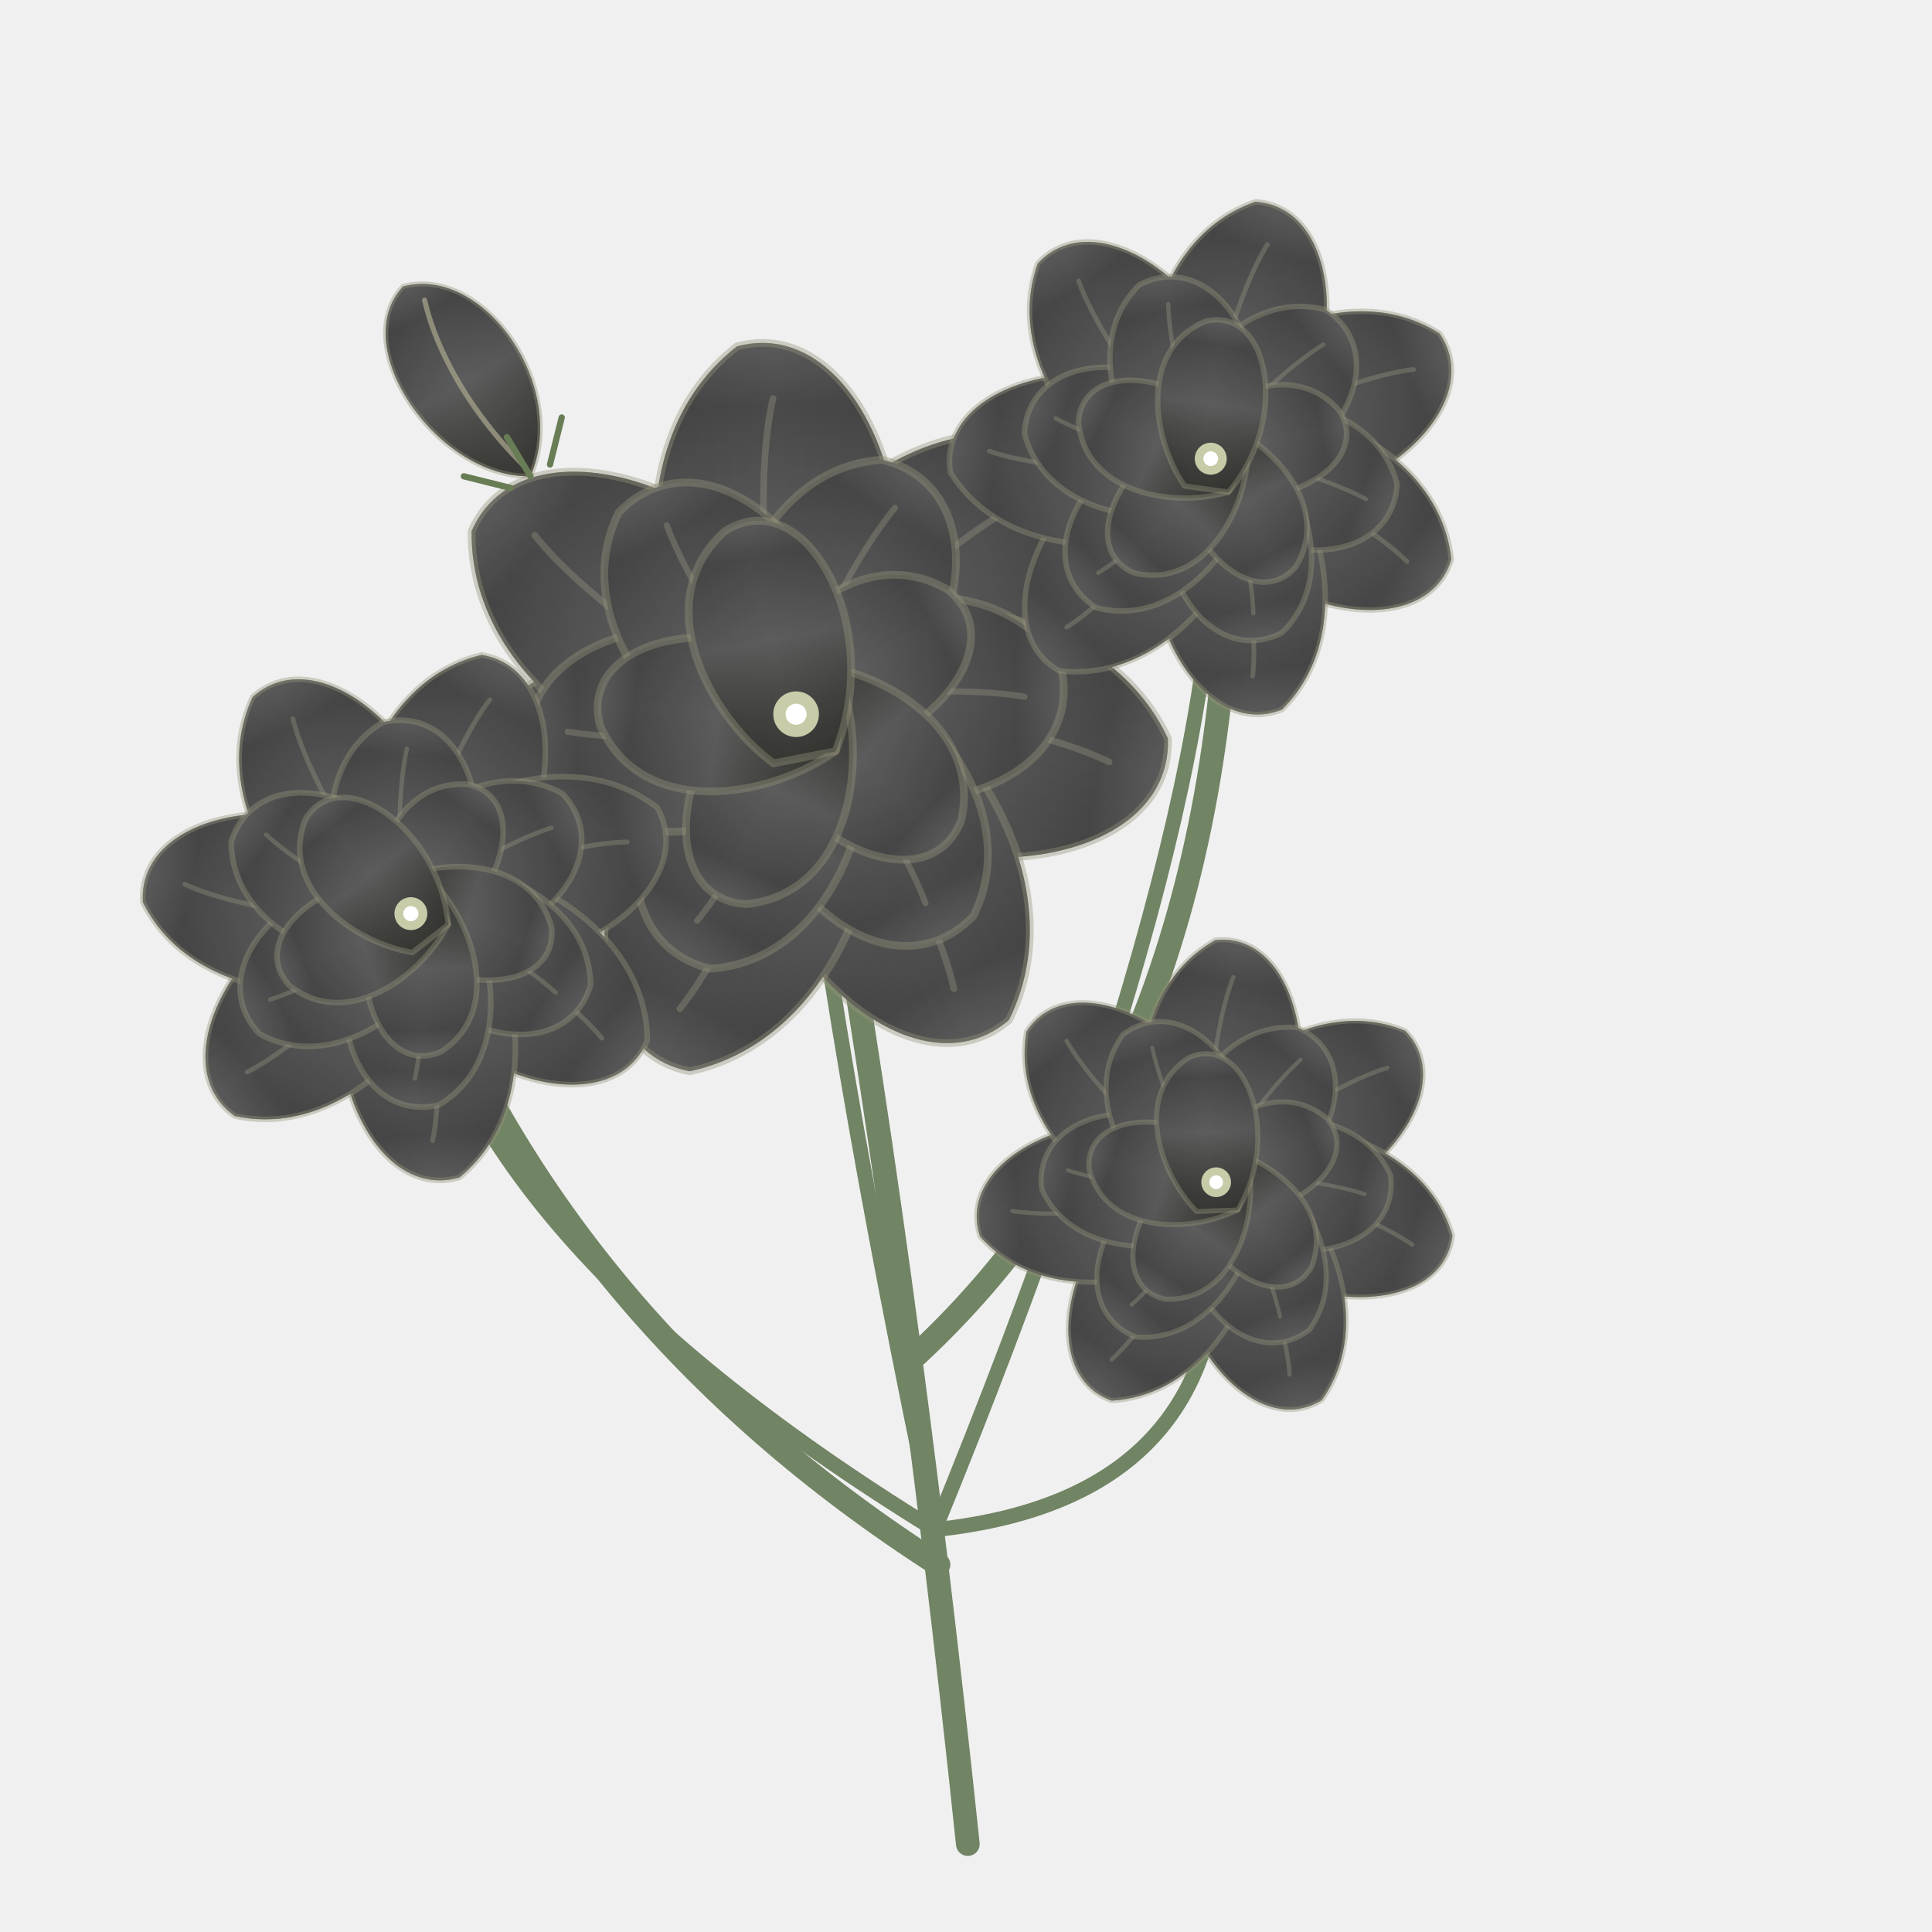
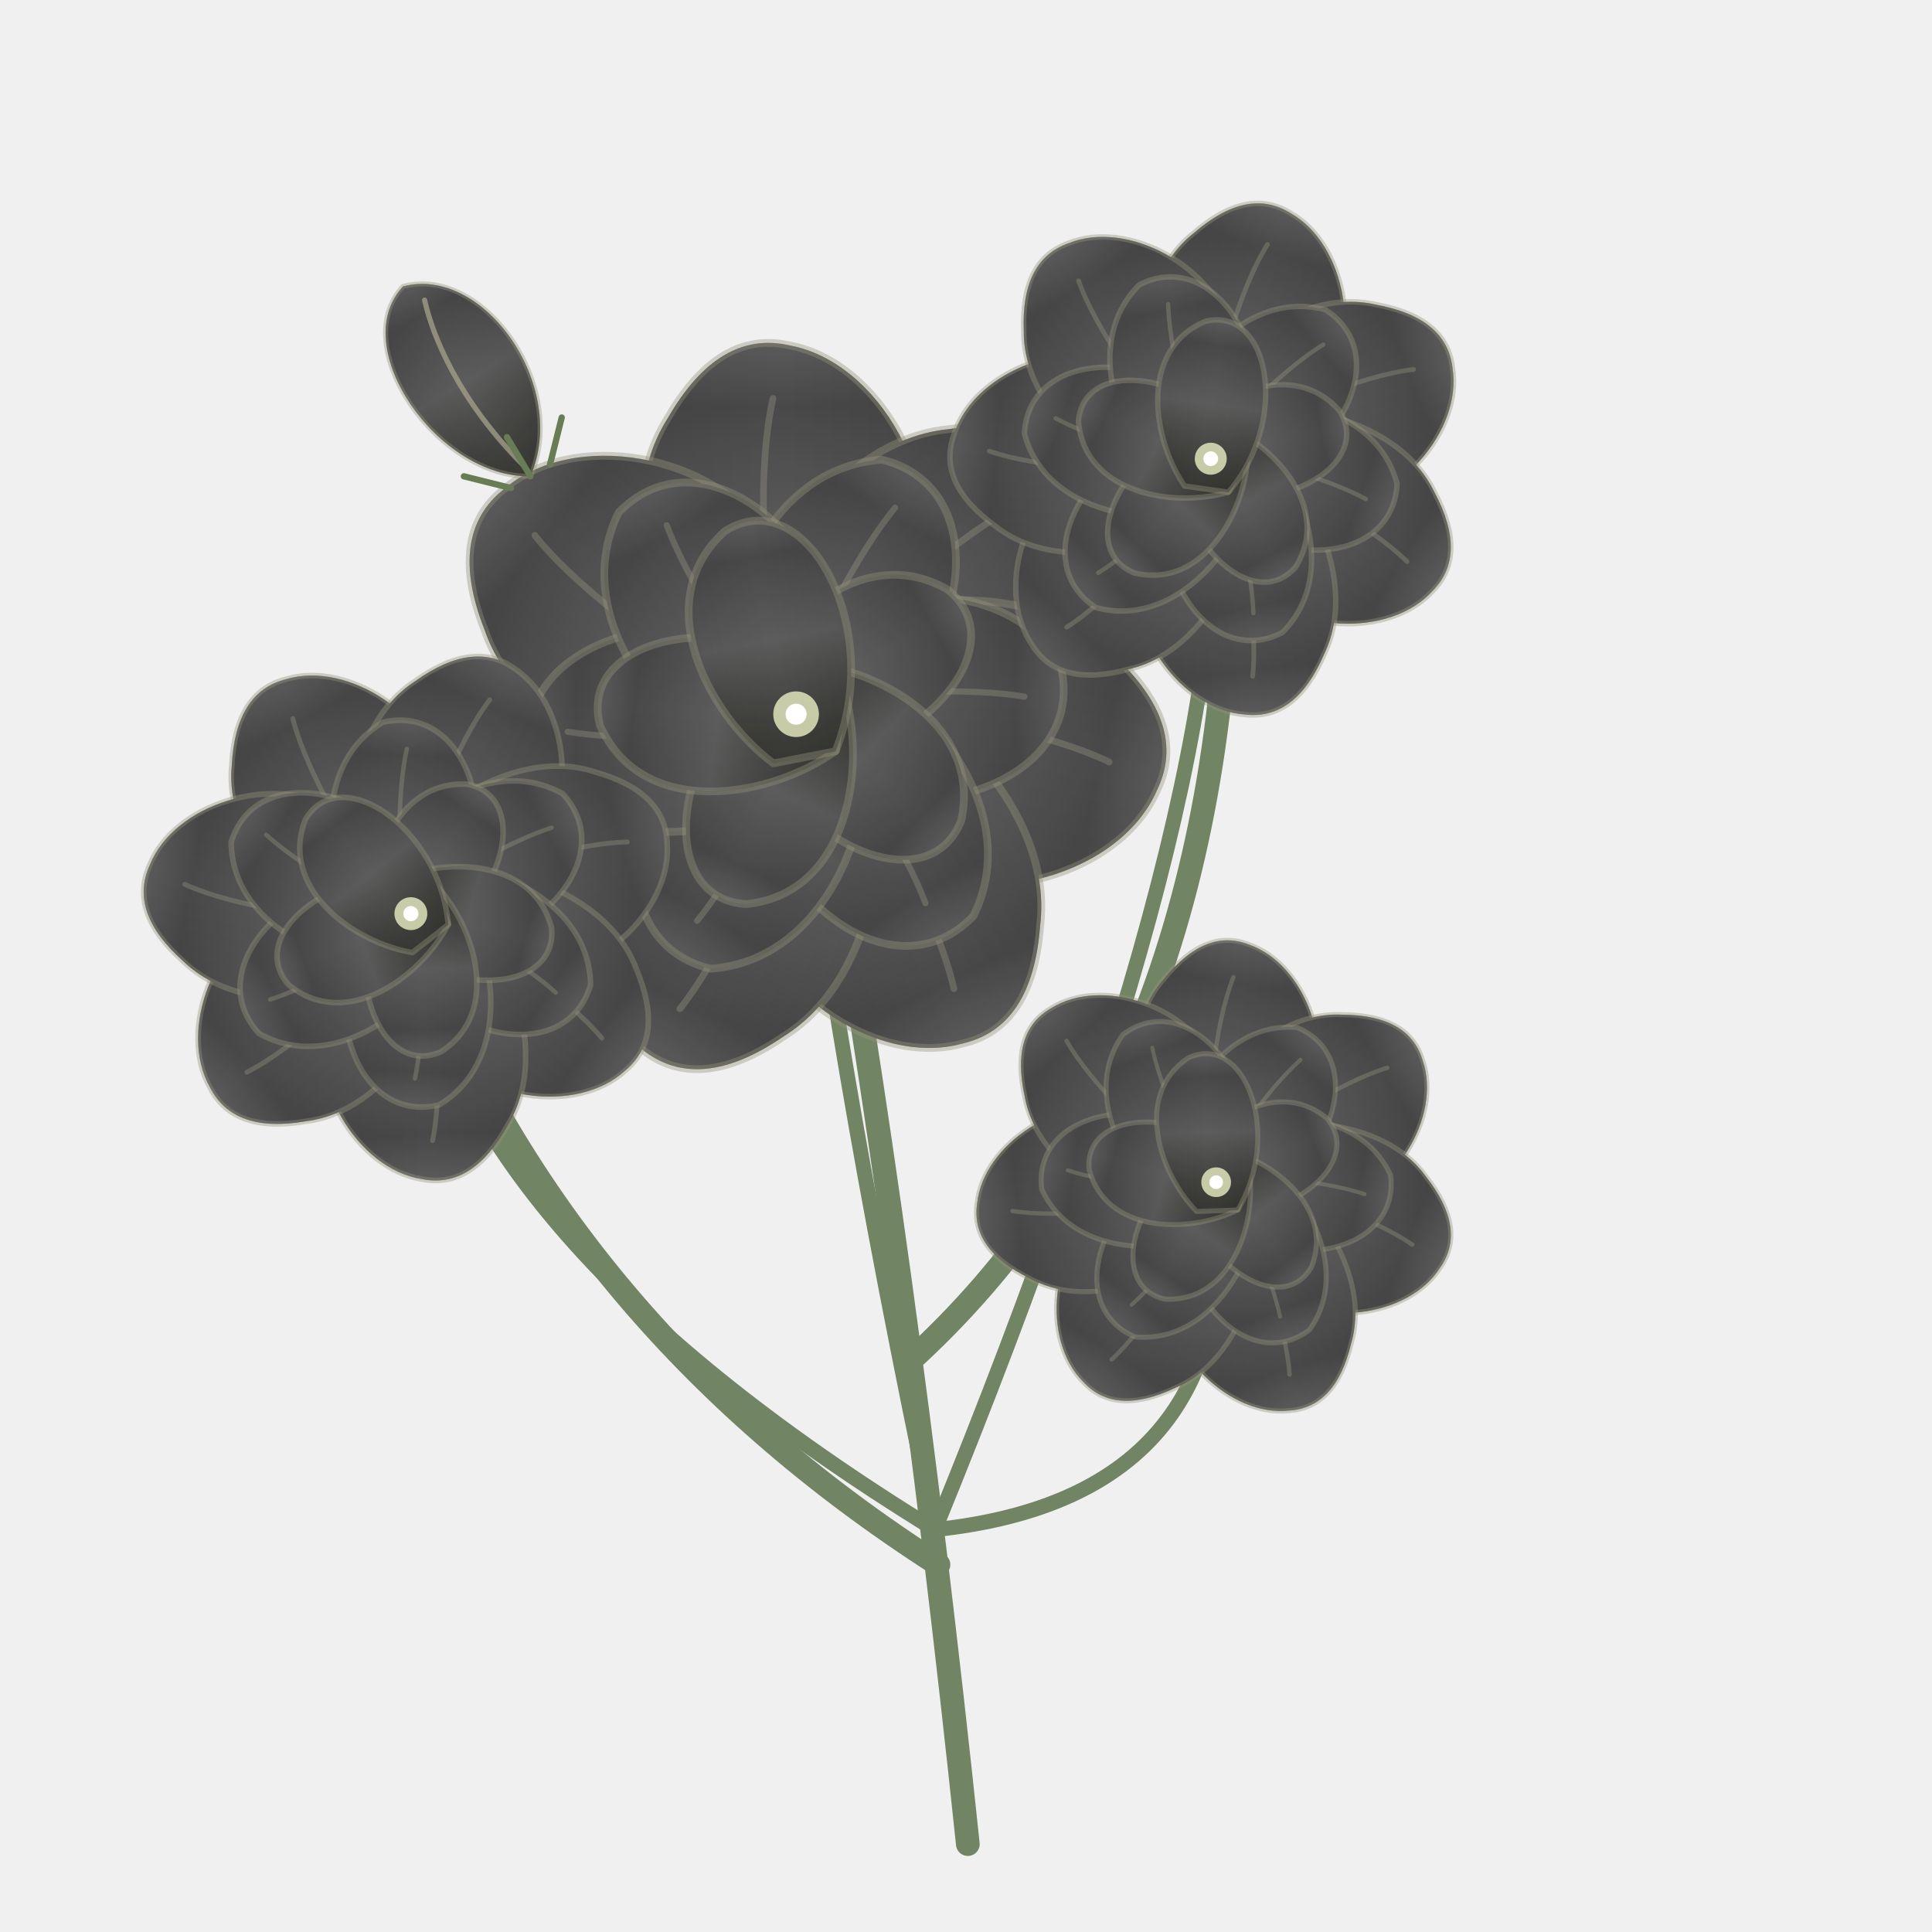
<svg xmlns="http://www.w3.org/2000/svg" width="110" height="110" viewBox="0 0 110 110" stroke-linecap="round" stroke-linejoin="round">
  <defs>
    <linearGradient id="jasmine-glow" x1="0" y1="1" x2="0" y2="0">
      <stop offset="0%" stop-color="#8c8d73" stop-opacity="0.14" />
      <stop offset="50%" stop-color="#ffffff" stop-opacity="0.25" />
      <stop offset="85%" stop-color="#ffffff" stop-opacity="0.16" />
      <stop offset="100%" stop-color="#ffffff" stop-opacity="0.24" />
    </linearGradient>
    <linearGradient id="jasmine-rim" x1="0" y1="0" x2="1" y2="0">
      <stop offset="0%" stop-color="#ffffff" stop-opacity="0.12" />
      <stop offset="50%" stop-color="#ffffff" stop-opacity="0.15" />
      <stop offset="100%" stop-color="#ffffff" stop-opacity="0.12" />
    </linearGradient>
    <g id="jas-petal-outer">
-       <path d="M-2 3 C-8 -1 -11 -15 -3 -21 C5 -23 10 -7 2 3 Z" fill="__COLOR__" />
-       <path d="M-2 3 C-8 -1 -11 -15 -3 -21 C5 -23 10 -7 2 3 Z" fill="url(#jasmine-glow)" />
-       <path d="M-2 3 C-8 -1 -11 -15 -3 -21 C5 -23 10 -7 2 3 Z" fill="url(#jasmine-rim)" stroke="#97937b" stroke-width=".44" stroke-opacity=".4" />
+       <path d="M-2 3C-7 -1 -11 -11 -7 -17Q-4 -22 0 -21C5 -20 9 -13 7 -7Q6 -1 2 3Z" fill="__COLOR__" />
+       <path d="M-2 3C-7 -1 -11 -11 -7 -17Q-4 -22 0 -21C5 -20 9 -13 7 -7Q6 -1 2 3Z" fill="url(#jasmine-glow)" />
+       <path d="M-2 3C-7 -1 -11 -11 -7 -17Q-4 -22 0 -21C5 -20 9 -13 7 -7Q6 -1 2 3Z" fill="url(#jasmine-rim)" stroke="#97937b" stroke-width=".44" stroke-opacity=".4" />
      <path d="M0 2 C-2 -6 -2 -14 -1 -18" fill="none" stroke="#a5a28a" stroke-width="0.38" opacity="0.32" />
    </g>
    <g id="jas-petal-mid">
      <path d="M-2 3 C-7 -1 -9 -11 -3 -15 C4 -17 8 -6 2 3 Z" fill="__COLOR__" />
      <path d="M-2 3 C-7 -1 -9 -11 -3 -15 C4 -17 8 -6 2 3 Z" fill="url(#jasmine-glow)" />
      <path d="M-2 3 C-7 -1 -9 -11 -3 -15 C4 -17 8 -6 2 3 Z" fill="url(#jasmine-rim)" stroke="#97937b" stroke-width=".44" stroke-opacity=".4" />
      <path d="M0 2 C-1.5 -4 -1.5 -10 -1 -13" fill="none" stroke="#a5a28a" stroke-width="0.35" opacity="0.32" />
    </g>
    <g id="jas-petal-inner">
      <path d="M-1.8 2.5 C-5 -1 -7 -8 -2 -11 C3 -13 6 -4 1.8 2.5 Z" fill="__COLOR__" />
      <path d="M-1.8 2.5 C-5 -1 -7 -8 -2 -11 C3 -13 6 -4 1.8 2.5 Z" fill="url(#jasmine-glow)" />
      <path d="M-1.8 2.5 C-5 -1 -7 -8 -2 -11 C3 -13 6 -4 1.8 2.5 Z" fill="url(#jasmine-rim)" stroke="#97937b" stroke-width=".44" stroke-opacity=".4" />
    </g>
    <g id="jasmine-full-flower">
      <use href="#jas-petal-outer" transform="rotate(0.000)" />
      <use href="#jas-petal-outer" transform="rotate(51.429)" />
      <use href="#jas-petal-outer" transform="rotate(102.857)" />
      <use href="#jas-petal-outer" transform="rotate(154.286)" />
      <use href="#jas-petal-outer" transform="rotate(205.714)" />
      <use href="#jas-petal-outer" transform="rotate(257.143)" />
      <use href="#jas-petal-outer" transform="rotate(308.571)" />
      <use href="#jas-petal-mid" transform="rotate(31.0)" />
      <use href="#jas-petal-mid" transform="rotate(91.0)" />
      <use href="#jas-petal-mid" transform="rotate(151.0)" />
      <use href="#jas-petal-mid" transform="rotate(211.0)" />
      <use href="#jas-petal-mid" transform="rotate(271.0)" />
      <use href="#jas-petal-mid" transform="rotate(331.0)" />
      <use href="#jas-petal-inner" transform="rotate(62.0)" />
      <use href="#jas-petal-inner" transform="rotate(134.0)" />
      <use href="#jas-petal-inner" transform="rotate(206.0)" />
      <use href="#jas-petal-inner" transform="rotate(278.0)" />
      <use href="#jas-petal-inner" transform="rotate(350.0)" />
      <circle cx="0" cy="0" r="1.3" fill="#e9edc2" opacity="0.8" />
      <circle cx="0" cy="0" r="0.6" fill="#ffffff" />
    </g>
  </defs>
  <g transform="rotate(-6.0 55 104)">
    <path d="M55 105 Q55 71 53 43              M55 89 Q35 73 29 50              M55 77 Q75 62 78 29" fill="none" stroke="#718464" stroke-width="1.35" />
    <path d="M55 87 Q52 58 52 40" fill="none" stroke="#718464" stroke-width="0.85" />
    <path d="M55 87 Q29 67 29 49" fill="none" stroke="#718464" stroke-width="0.85" />
    <path d="M55 87 Q77 46 77 28" fill="none" stroke="#718464" stroke-width="0.85" />
    <path d="M55 87 Q73 87 73 69" fill="none" stroke="#718464" stroke-width="0.85" />
    <g transform="translate(52 40) rotate(5) scale(1)">
      <use href="#jasmine-full-flower" />
    </g>
    <g transform="translate(29 49) rotate(-22) scale(0.72)">
      <use href="#jasmine-full-flower" />
    </g>
    <g transform="translate(77 28) rotate(24) scale(0.70)">
      <use href="#jasmine-full-flower" />
    </g>
    <g transform="translate(73 69) rotate(14) scale(0.65)">
      <use href="#jasmine-full-flower" />
    </g>
    <g transform="translate(37 22) rotate(-25) scale(0.65)">
      <path d="M0 5 C-7 1 -8 -13 -1 -15 C6 -13 7 0 0 5 Z" fill="__COLOR__" />
      <path d="M0 5 C-7 1 -8 -13 -1 -15 C6 -13 7 0 0 5 Z" fill="url(#jasmine-glow)" />
      <path d="M0 5 C-7 1 -8 -13 -1 -15 C6 -13 7 0 0 5 Z" fill="url(#jasmine-rim)" stroke="#97937b" stroke-width=".44" stroke-opacity=".4" />
      <path d="M0 4 C-2 -4 -1 -10 0 -13" fill="none" stroke="#a5a28a" stroke-width="0.45" opacity="0.75" />
      <path d="M-2 5 L-5 2 M0 5 L0 1 M2 5 L5 2" fill="none" stroke="#687d55" stroke-width="0.55" />
    </g>
  </g>
</svg>
